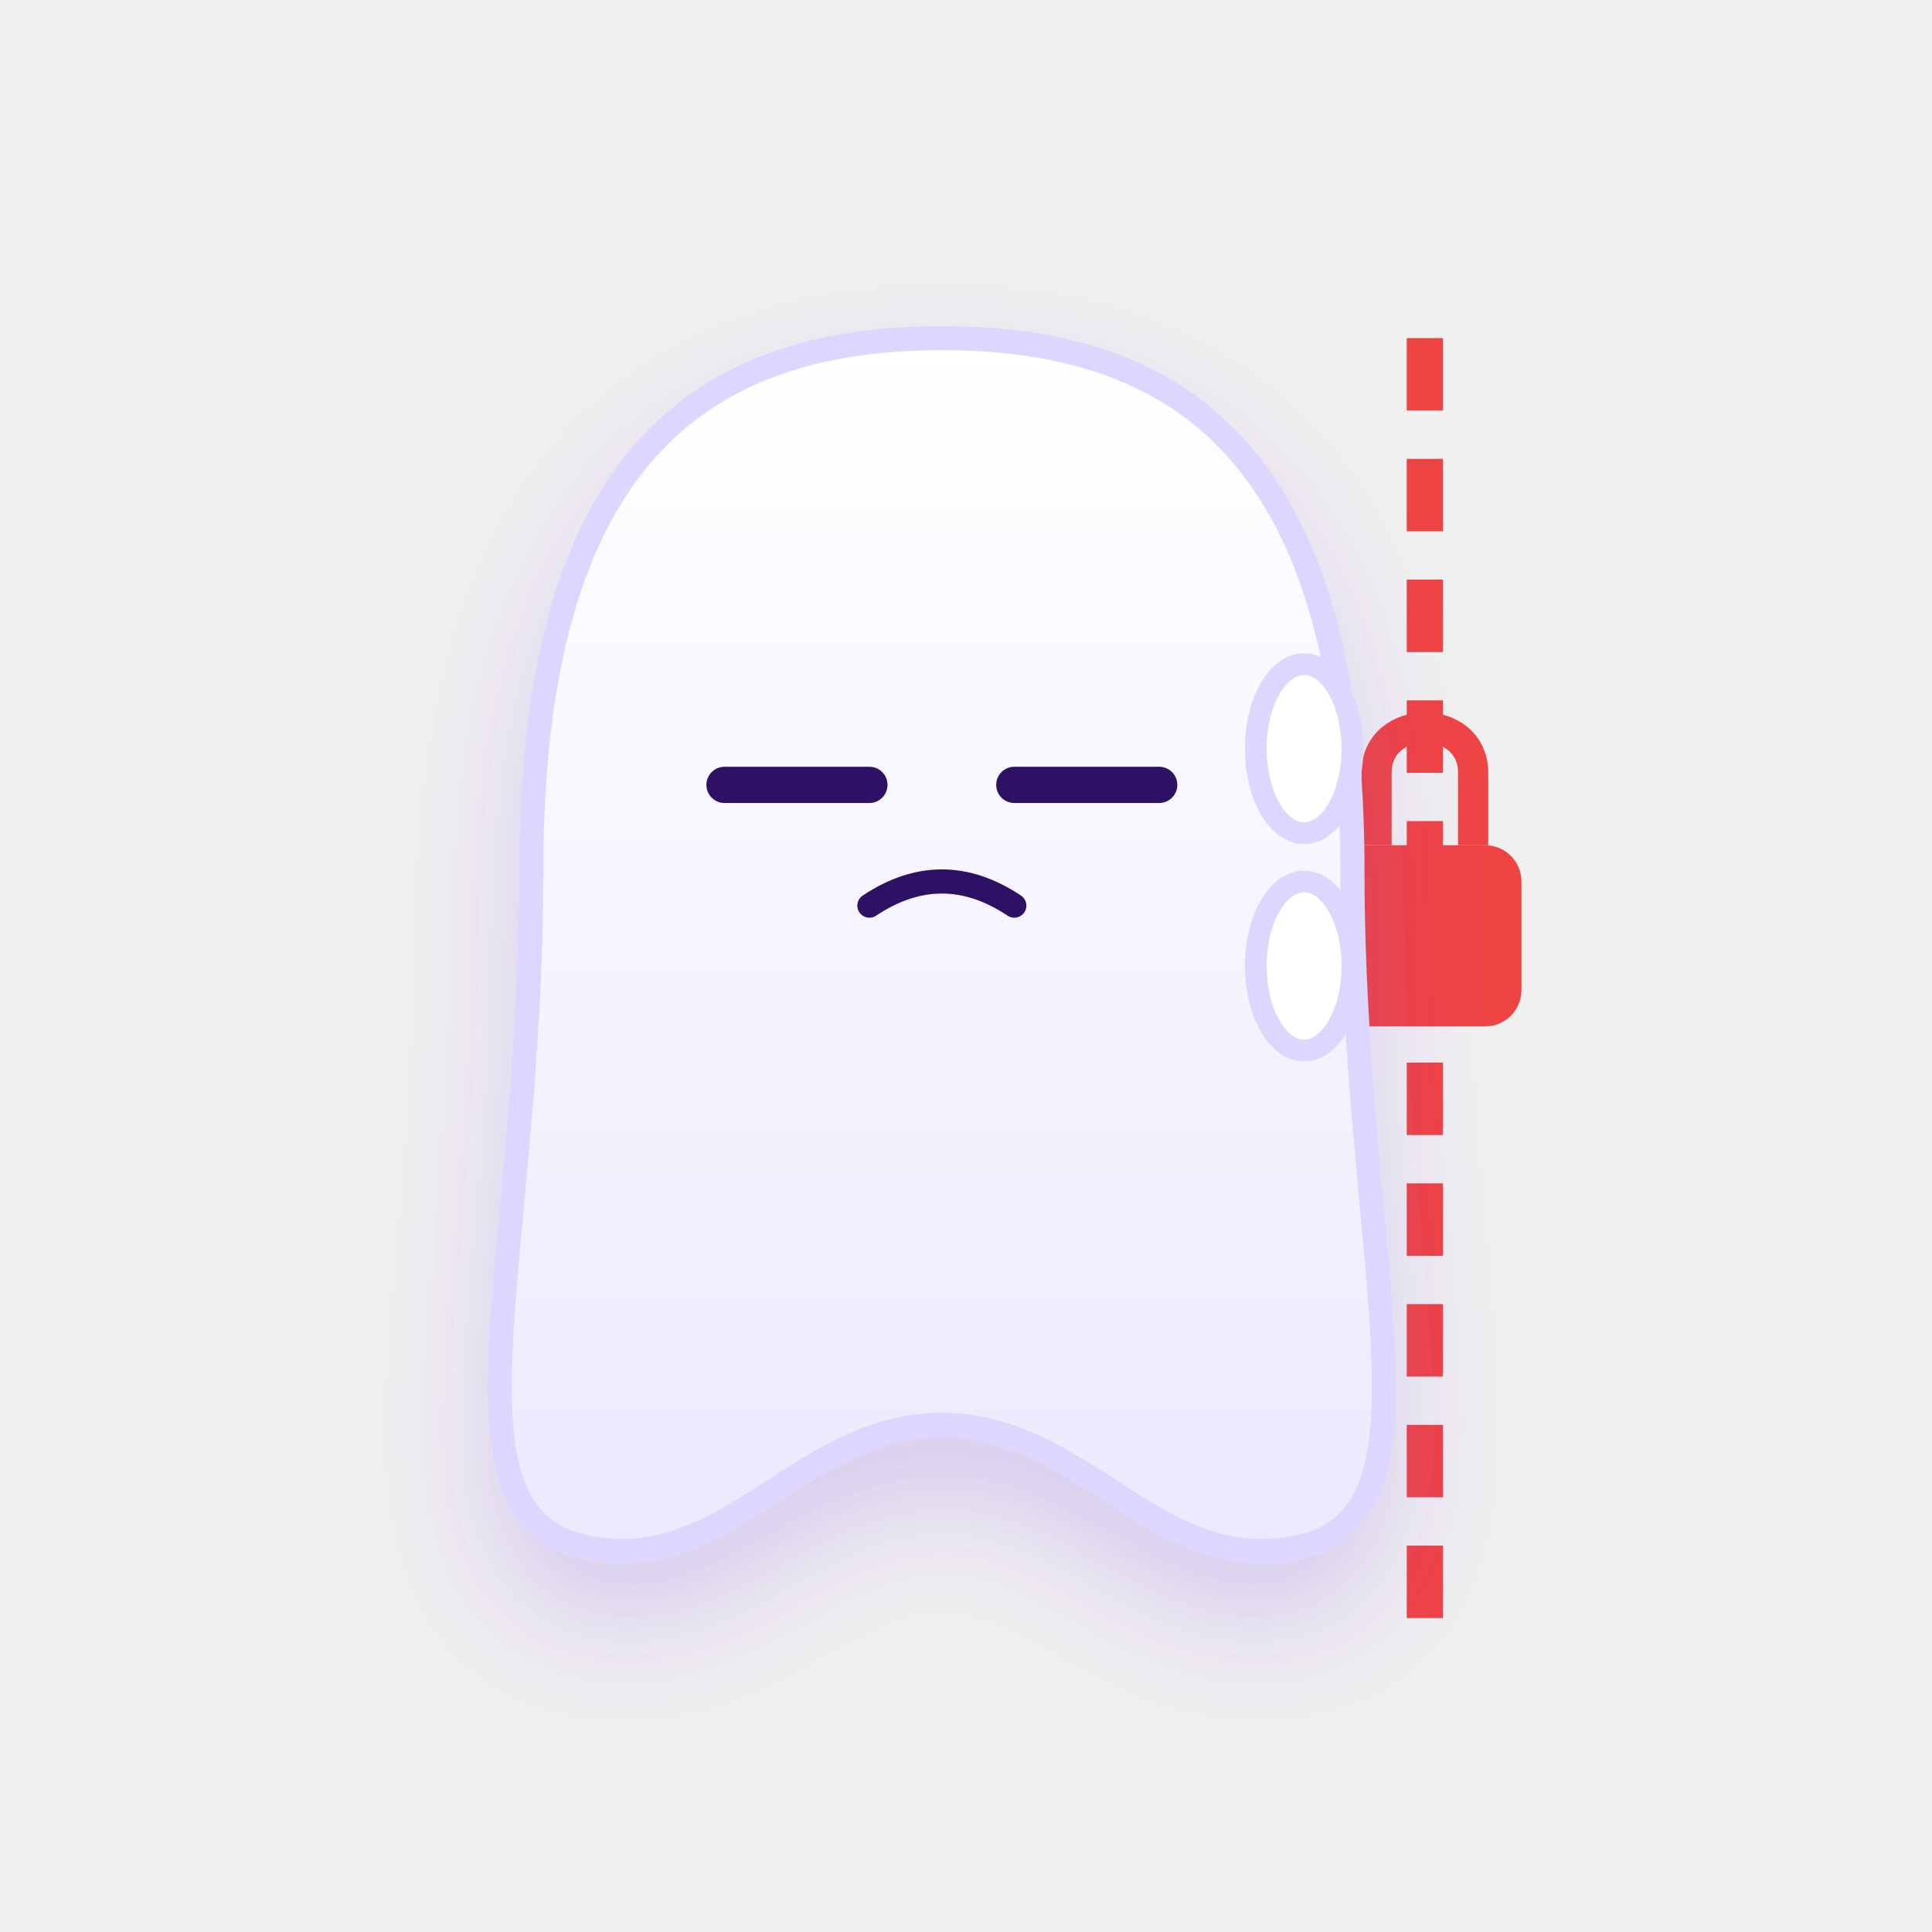
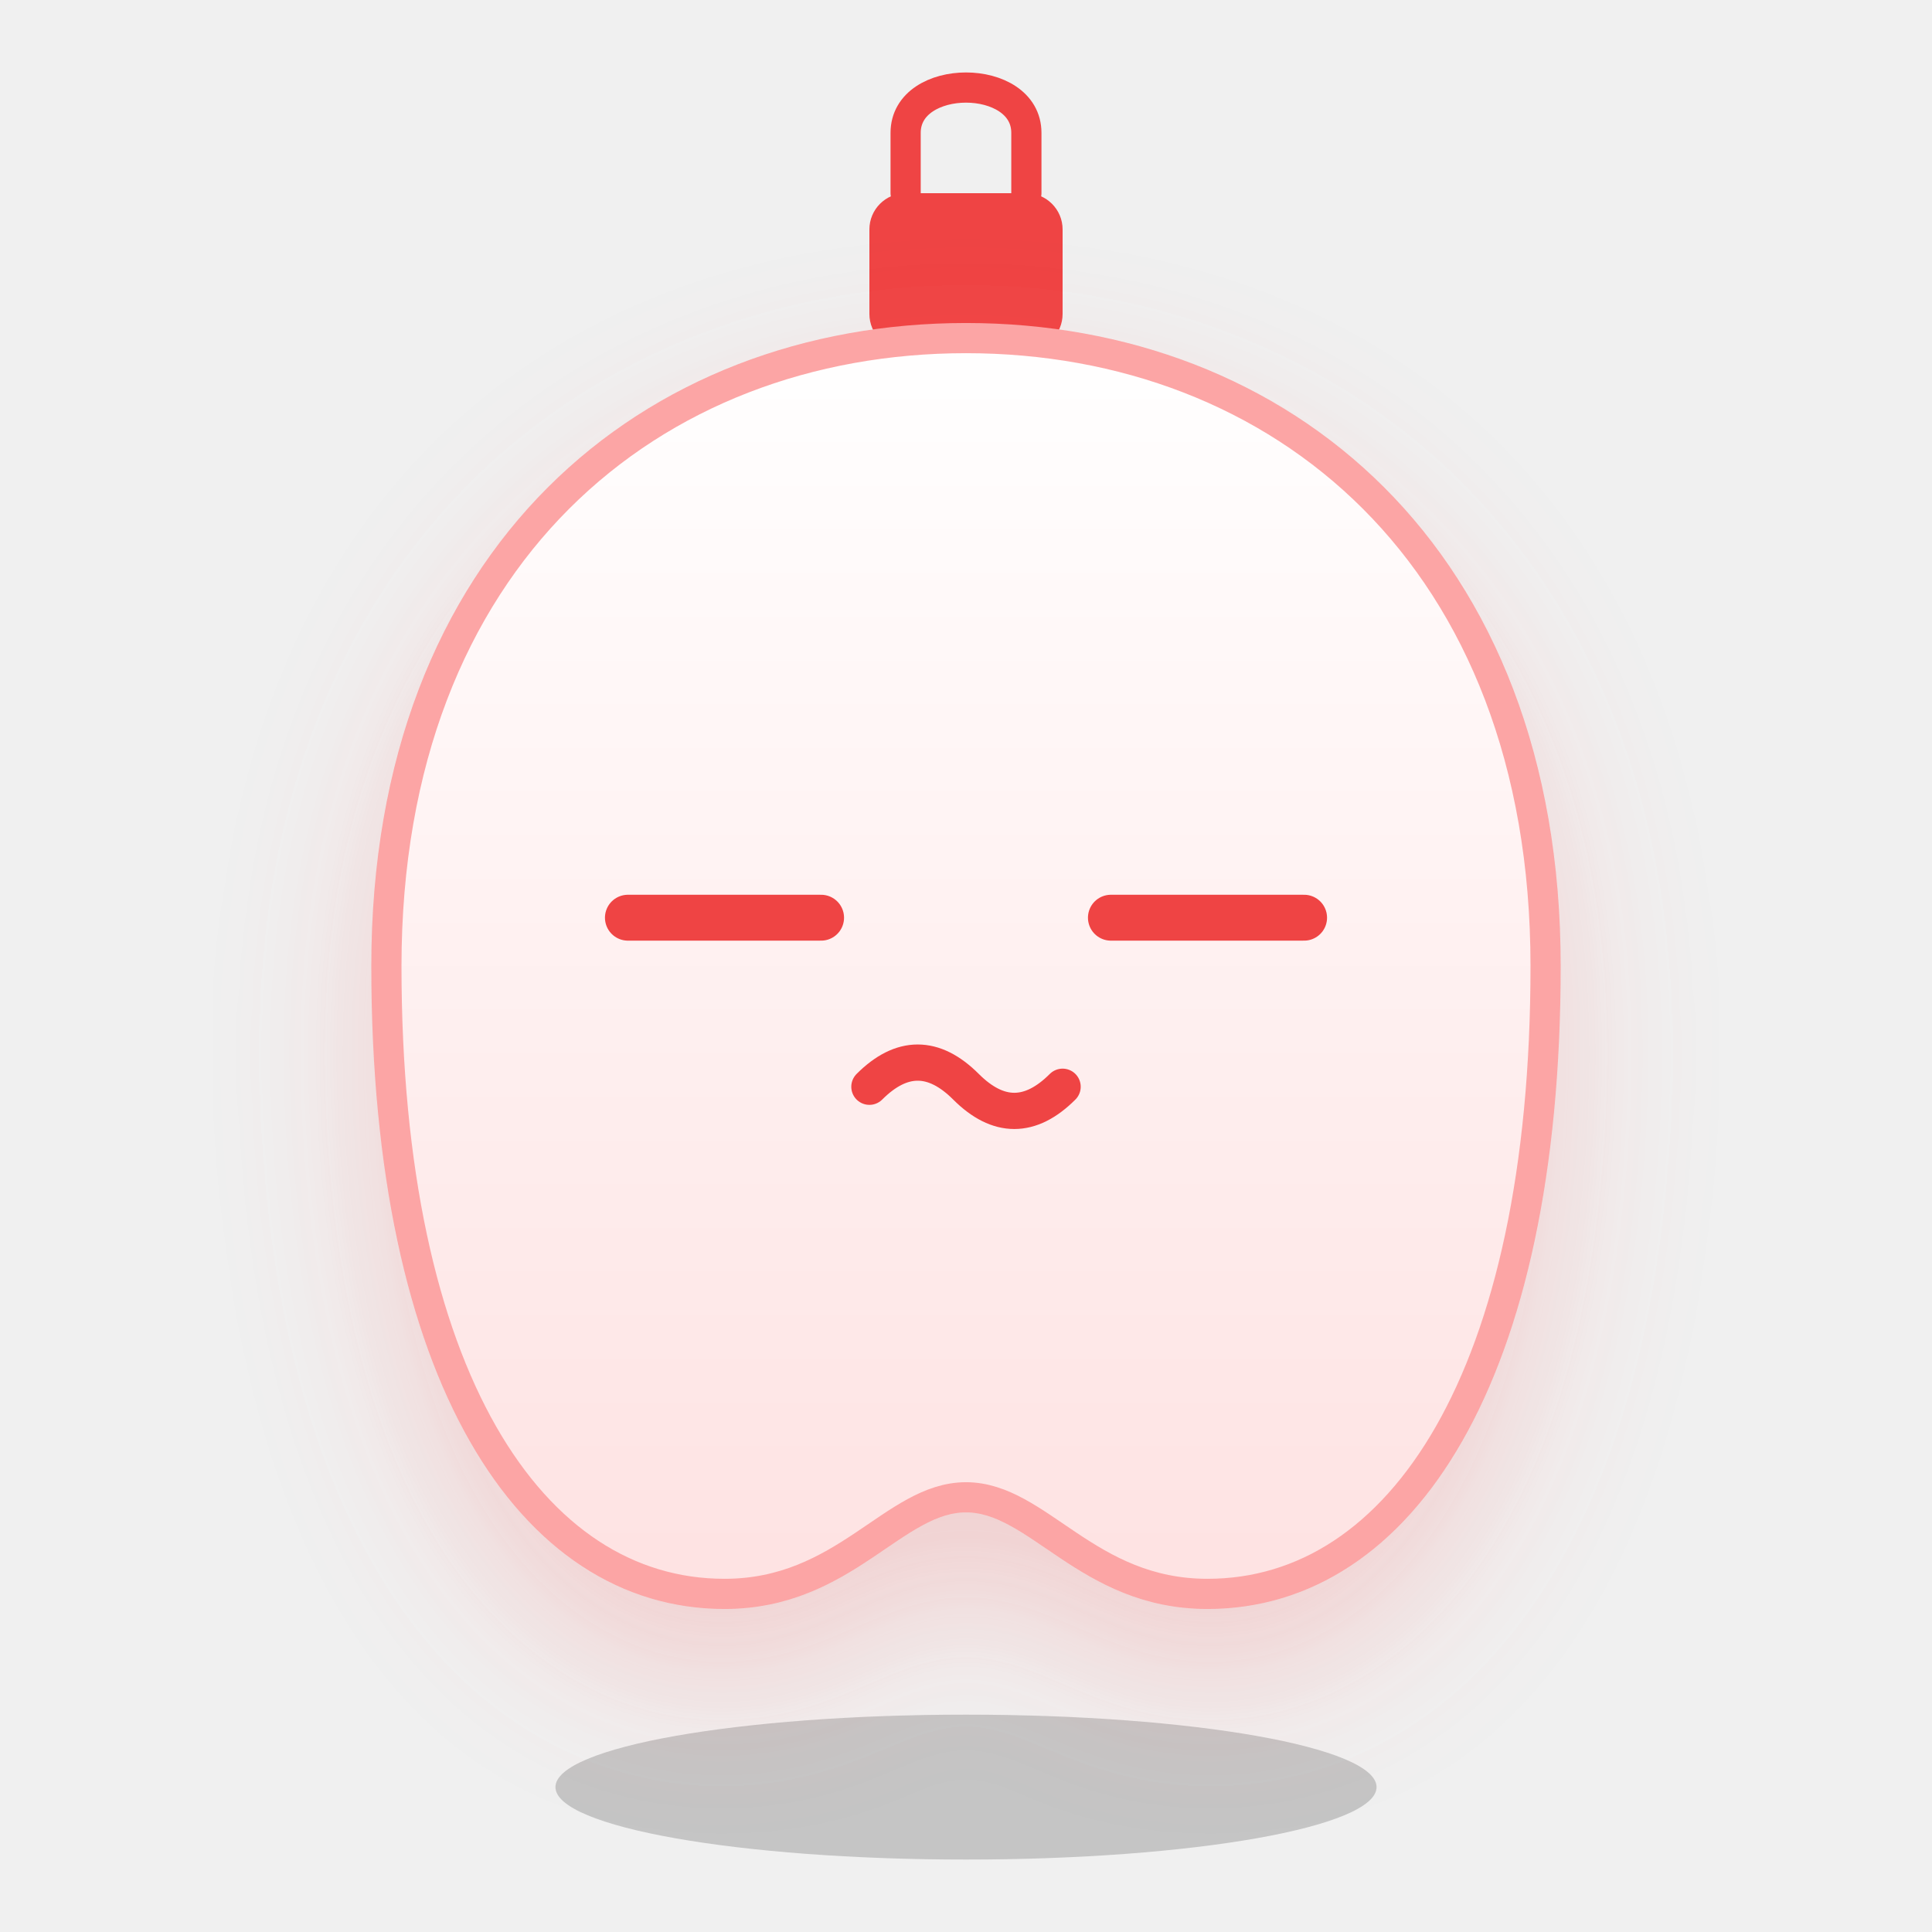
<svg xmlns="http://www.w3.org/2000/svg" viewBox="0 0 160 160" width="100%" height="100%">
  <defs>
-     <linearGradient id="g-body" x1="0%" y1="0%" x2="0%" y2="100%">
+     <linearGradient id="ghost-head-grad" x1="0%" y1="0%" x2="0%" y2="100%">
      <stop offset="0%" stop-color="#ffffff" />
-       <stop offset="100%" stop-color="#ede9fe" />
+       <stop offset="100%" stop-color="#fee2e2" />
    </linearGradient>
-     <filter id="soft-shadow-g" x="-20%" y="-20%" width="140%" height="140%">
-       <feDropShadow dx="0" dy="5" stdDeviation="5" flood-color="#7c3aed" flood-opacity="0.2" />
+     <filter id="ghost-glow" x="-20%" y="-20%" width="140%" height="140%">
+       <feDropShadow dx="0" dy="6" stdDeviation="6" flood-color="#f87171" flood-opacity="0.25" />
    </filter>
  </defs>
  <style>
-     @keyframes bumpBarrier {
-       0%, 100% { transform: translateX(0); }
-       40% { transform: translateX(12px) scaleX(0.92); }
-       55% { transform: translateX(-4px) scaleX(1.04); }
+     @keyframes ghostNoShake {
+       0%, 100% { transform: rotate(0deg); }
+       20% { transform: rotate(-10deg); }
+       40% { transform: rotate(10deg); }
+       60% { transform: rotate(-7deg); }
+       80% { transform: rotate(7deg); }
    }
-     @keyframes barrierPulse {
-       0%, 100% { stroke-opacity: 0.4; }
-       50% { stroke-opacity: 0.9; }
-     }
-     .ghost-bump { animation: bumpBarrier 2s ease-in-out infinite; transform-origin: 75px 80px; }
-     .shield-line { animation: barrierPulse 2s ease-in-out infinite; }
+     .head-no { animation: ghostNoShake 1.4s ease-in-out infinite; transform-origin: 80px 145px; }
  </style>
-   <line x1="118" y1="28" x2="118" y2="135" stroke="#ef4444" stroke-width="3" stroke-dasharray="6 4" class="shield-line" />
-   <rect x="110" y="70" width="16" height="15" rx="3" fill="#ef4444" />
-   <path d="M 114 70 L 114 64 C 114 59 122 59 122 64 L 122 70" fill="none" stroke="#ef4444" stroke-width="2.5" />
-   <g class="ghost-bump">
-     <path d="M 44 72 C 44 38 58 28 78 28 C 98 28 112 38 112 72 C 112 104 120 125 108 128 C 96 131 90 118 78 118 C 66 118 60 131 48 128 C 36 125 44 104 44 72 Z" fill="url(#g-body)" stroke="#ddd6fe" stroke-width="2" filter="url(#soft-shadow-g)" />
-     <line x1="60" y1="65" x2="72" y2="65" stroke="#2e1065" stroke-width="3" stroke-linecap="round" />
-     <line x1="84" y1="65" x2="96" y2="65" stroke="#2e1065" stroke-width="3" stroke-linecap="round" />
-     <ellipse cx="108" cy="62" rx="4" ry="7" fill="#ffffff" stroke="#ddd6fe" stroke-width="1.8" />
-     <ellipse cx="108" cy="80" rx="4" ry="7" fill="#ffffff" stroke="#ddd6fe" stroke-width="1.8" />
-     <path d="M 72 75 Q 78 71 84 75" fill="none" stroke="#2e1065" stroke-width="2" stroke-linecap="round" />
+   <ellipse cx="80" cy="148" rx="34" ry="6" fill="#000000" opacity="0.18" />
+   <g class="head-no">
+     <rect x="72" y="16" width="16" height="13" rx="3" fill="#ef4444" />
+     <path d="M 75 16 L 75 11 C 75 6 85 6 85 11 L 85 16" fill="none" stroke="#ef4444" stroke-width="2.5" stroke-linecap="round" />
+     <path d="M 32 80 C 32 46 54 28 80 28 C 106 28 128 46 128 80 C 128 114 116 132 100 132 C 90 132 86 124 80 124 C 74 124 70 132 60 132 C 44 132 32 114 32 80 Z" fill="url(#ghost-head-grad)" stroke="#fca5a5" stroke-width="2.5" filter="url(#ghost-glow)" />
+     <line x1="52" y1="76" x2="68" y2="76" stroke="#ef4444" stroke-width="3.8" stroke-linecap="round" />
+     <line x1="92" y1="76" x2="108" y2="76" stroke="#ef4444" stroke-width="3.8" stroke-linecap="round" />
+     <path d="M 72 90 Q 76 86 80 90 Q 84 94 88 90" fill="none" stroke="#ef4444" stroke-width="3" stroke-linecap="round" />
  </g>
</svg>
